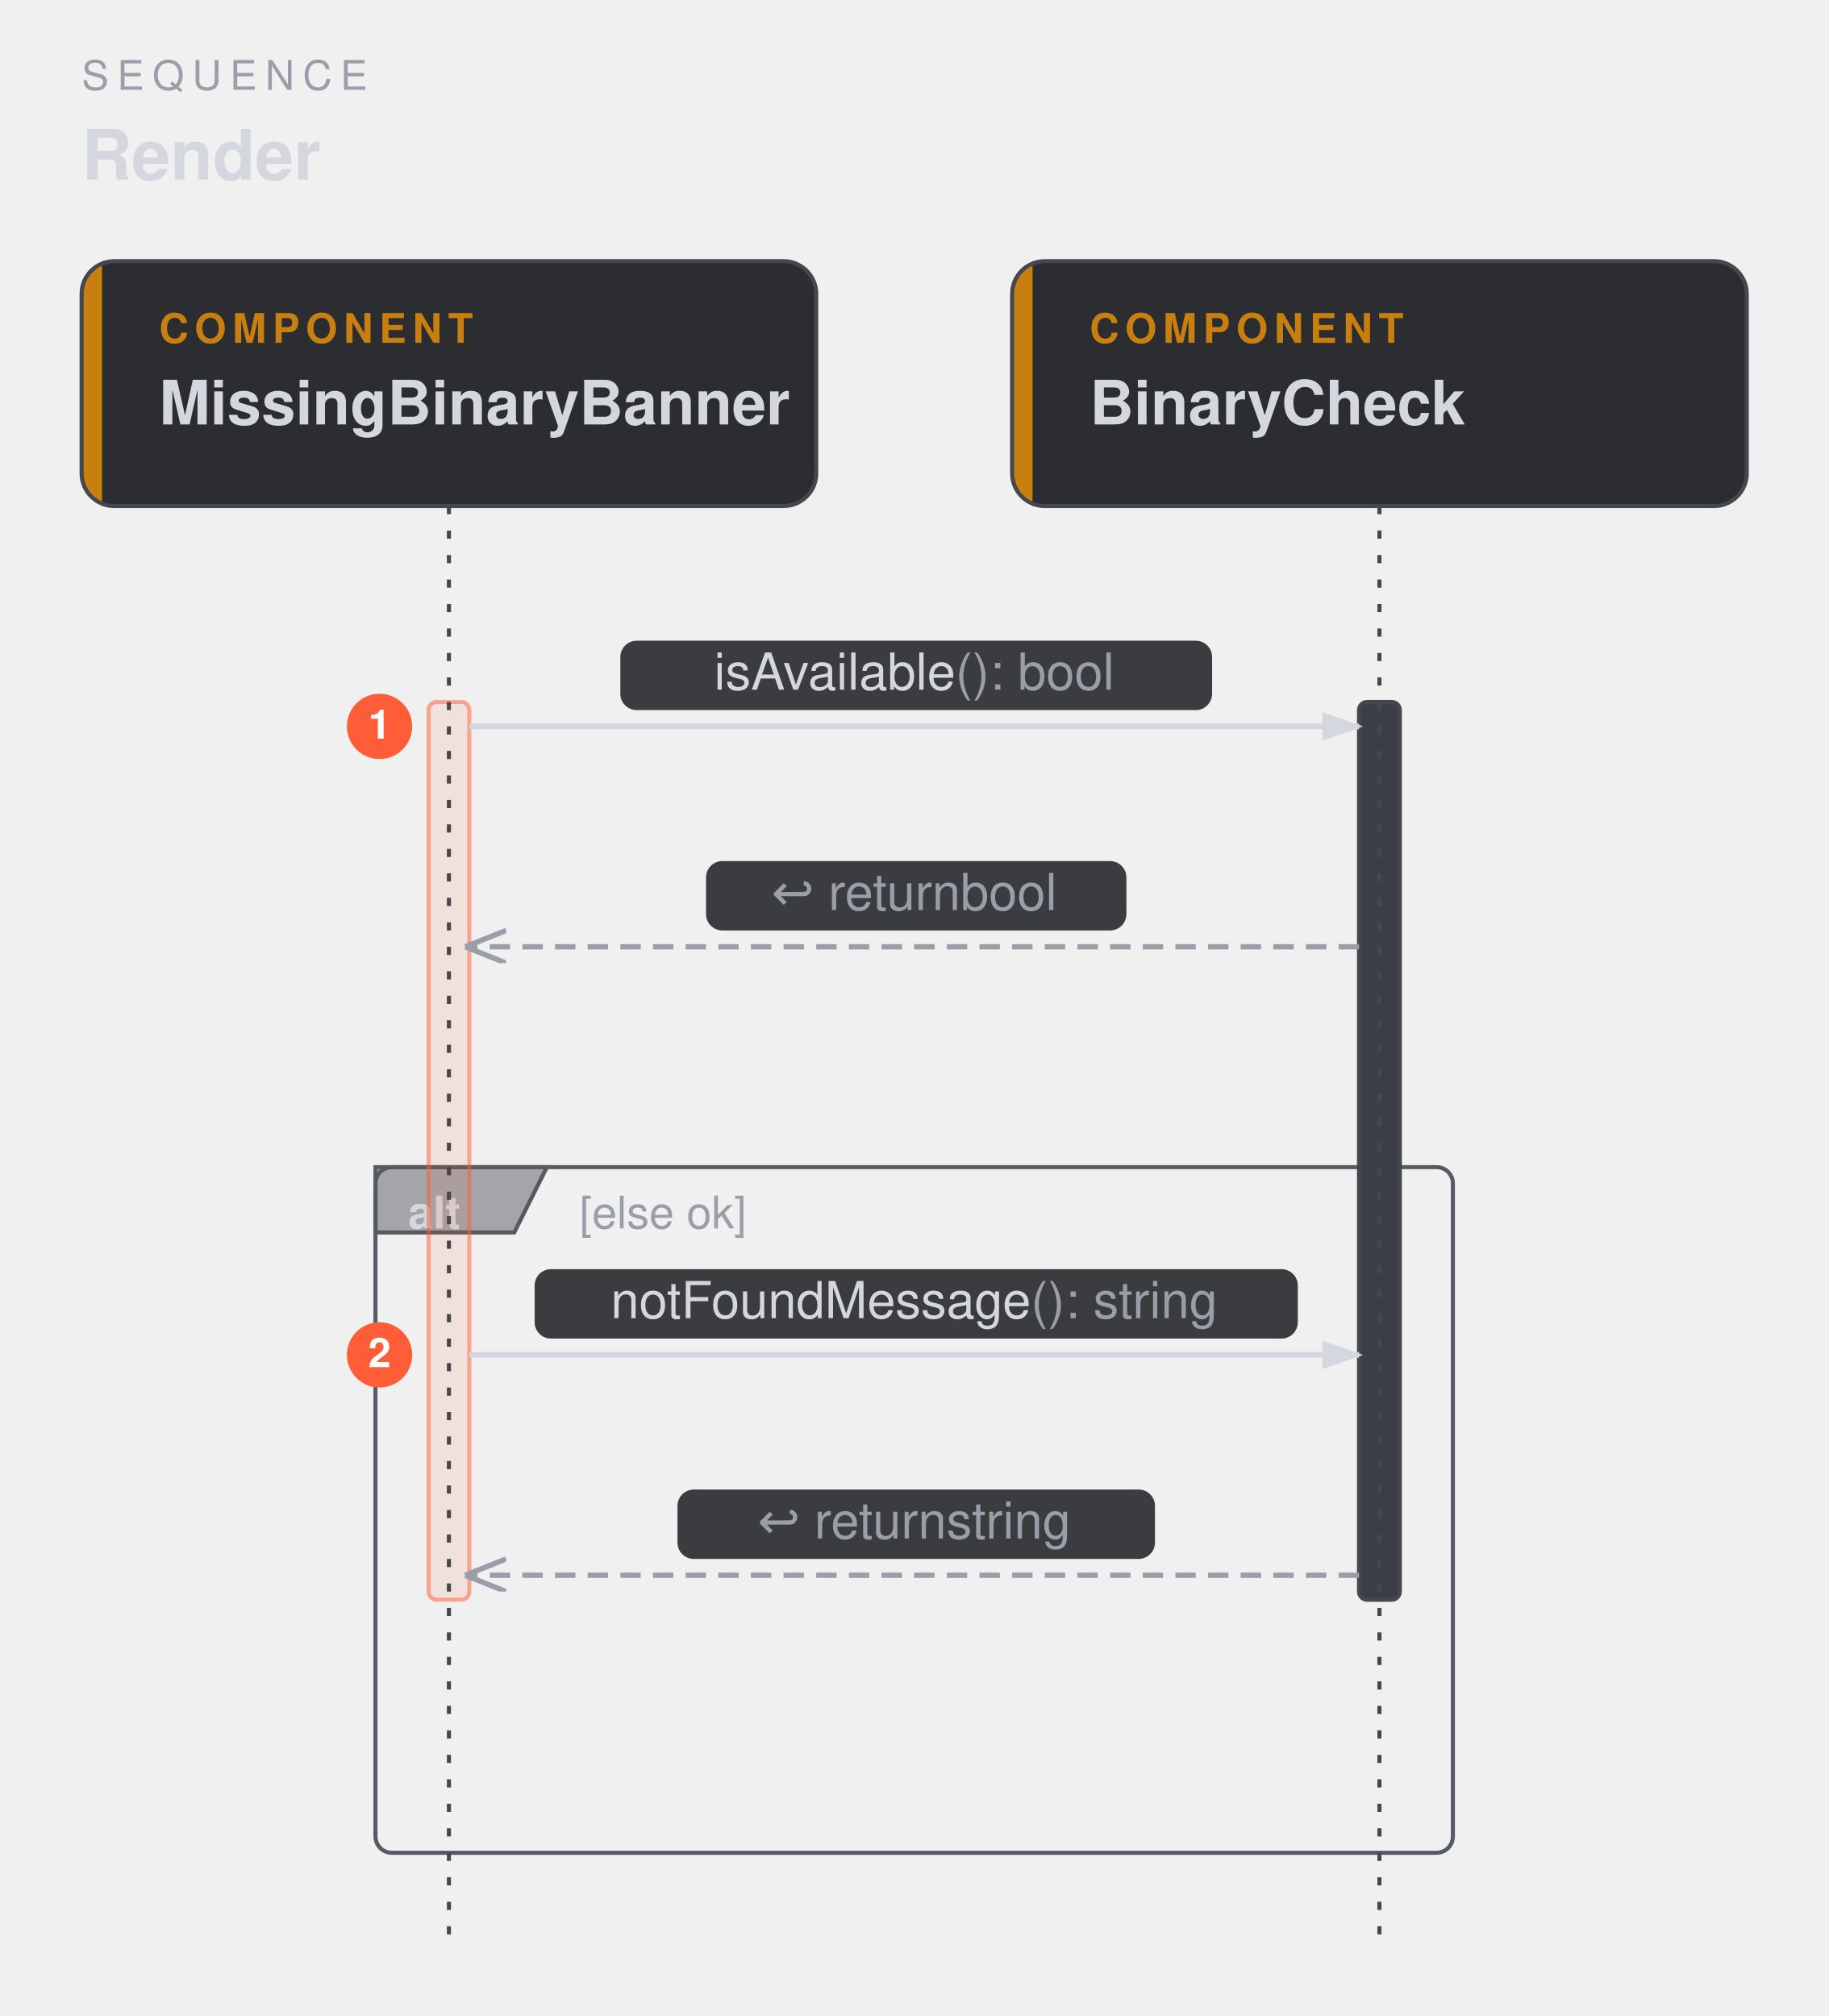
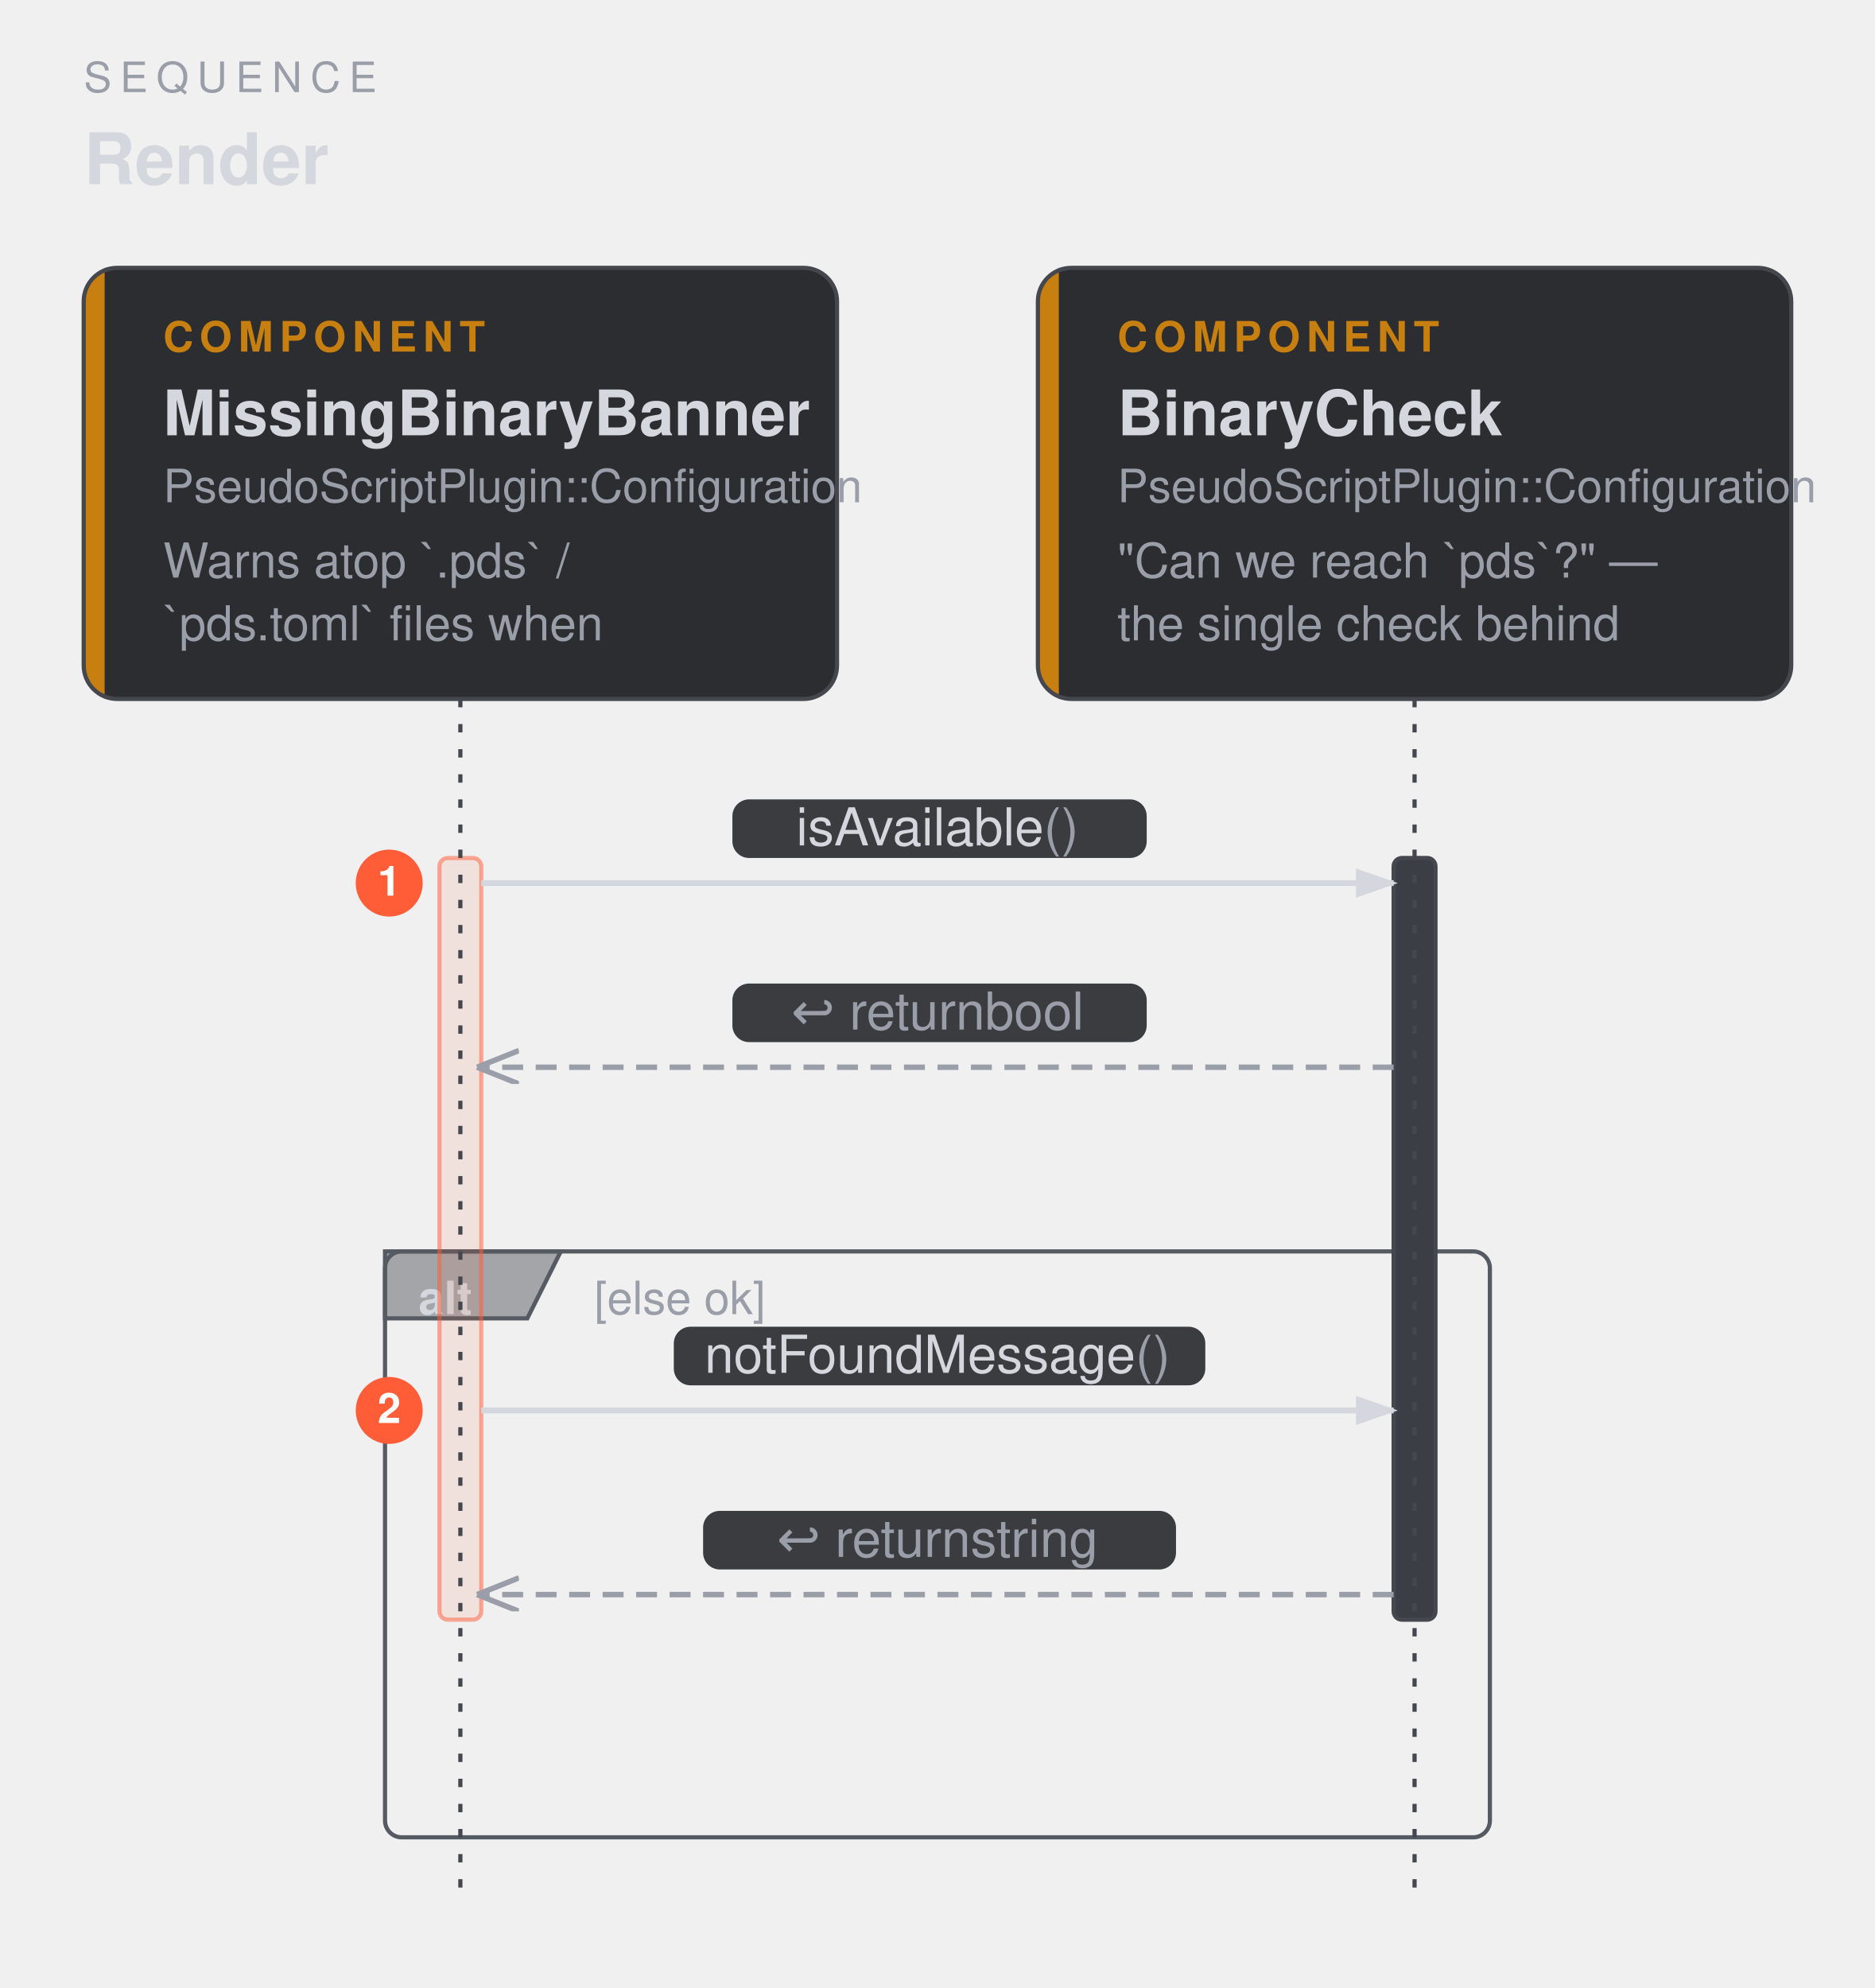
- <svg xmlns="http://www.w3.org/2000/svg" viewBox="0 0 448 494" width="448" height="494" font-family="sans-serif" font-size="13">
+ <svg xmlns="http://www.w3.org/2000/svg" viewBox="0 0 448 475" width="448" height="475" font-family="sans-serif" font-size="13">
  <defs>
    <marker id="arrow" markerWidth="10" markerHeight="10" refX="9" refY="3" orient="auto" markerUnits="strokeWidth">
      <path d="M0,0 L9,3 L0,6 z" fill="#b7bbc3" />
    </marker>
  </defs>
  <g font-family="Helvetica, Arial, sans-serif">
    <defs>
      <marker id="seqcall" markerWidth="11" markerHeight="11" refX="9" refY="3.5" orient="auto" markerUnits="userSpaceOnUse">
        <path d="M0,0 L10,3.5 L0,7 z" fill="#d4d7dd" />
      </marker>
      <marker id="seqret" markerWidth="12" markerHeight="12" refX="9" refY="4" orient="auto" markerUnits="userSpaceOnUse">
        <path d="M0,0 L10,4 M0,8 L10,4" fill="none" stroke="#9a9ea8" stroke-width="1.3" />
      </marker>
    </defs>
    <text x="20" y="22" font-size="10" letter-spacing="2" fill="#9a9ea8">SEQUENCE</text>
    <text x="20" y="44" font-size="17" font-weight="700" fill="#d4d7dd">Render</text>
-     <rect x="92" y="286" width="264" height="168" rx="4" fill="#d4d7dd" fill-opacity="0.015" stroke="#565a62" />
-     <path d="M92,286 h42 l-8,16 h-34 z" fill="#565a62" fill-opacity="0.5" stroke="#565a62" />
-     <text x="100" y="301" font-size="11" font-weight="700" fill="#d4d7dd">alt</text>
-     <text x="142" y="301" font-size="11" fill="#9a9ea8">[else ok]</text>
-     <rect x="105" y="172" width="10" height="220" rx="2" fill="#ff5c38" fill-opacity="0.10" stroke="#ff5c38" stroke-opacity="0.5" />
-     <rect x="333" y="172" width="10" height="220" rx="2" fill="#3b3e45" fill-opacity="1" stroke="#44474e" stroke-opacity="1" />
-     <rect x="20" y="64" width="180" height="60" rx="8" fill="#c77f10" filter="url(#cardlift)" />
-     <path d="M25,64 H192 A8,8 0 0 1 200,72 V116 A8,8 0 0 1 192,124 H25 Z" fill="#2b2d31" />
-     <rect x="20" y="64" width="180" height="60" rx="8" fill="none" stroke="#44474e" />
+     <rect x="92" y="299" width="264" height="140" rx="4" fill="#d4d7dd" fill-opacity="0.015" stroke="#565a62" />
+     <path d="M92,299 h42 l-8,16 h-34 z" fill="#565a62" fill-opacity="0.5" stroke="#565a62" />
+     <text x="100" y="314" font-size="11" font-weight="700" fill="#d4d7dd">alt</text>
+     <text x="142" y="314" font-size="11" fill="#9a9ea8">[else ok]</text>
+     <rect x="105" y="205" width="10" height="182" rx="2" fill="#ff5c38" fill-opacity="0.10" stroke="#ff5c38" stroke-opacity="0.5" />
+     <rect x="333" y="205" width="10" height="182" rx="2" fill="#3b3e45" fill-opacity="1" stroke="#44474e" stroke-opacity="1" />
+     <rect x="20" y="64" width="180" height="103" rx="8" fill="#c77f10" filter="url(#cardlift)" />
+     <path d="M25,64 H192 A8,8 0 0 1 200,72 V159 A8,8 0 0 1 192,167 H25 Z" fill="#2b2d31" />
+     <rect x="20" y="64" width="180" height="103" rx="8" fill="none" stroke="#44474e" />
    <text x="39" y="84" font-size="10" letter-spacing="1.5" font-weight="600" fill="#c77f10">COMPONENT</text>
    <text x="39" y="104" font-size="15" font-weight="700" fill="#d4d7dd">MissingBinaryBanner</text>
-     <line x1="110" y1="124" x2="110" y2="474" stroke="#44474e" stroke-dasharray="2 4" />
-     <rect x="248" y="64" width="180" height="60" rx="8" fill="#c77f10" filter="url(#cardlift)" />
-     <path d="M253,64 H420 A8,8 0 0 1 428,72 V116 A8,8 0 0 1 420,124 H253 Z" fill="#2b2d31" />
-     <rect x="248" y="64" width="180" height="60" rx="8" fill="none" stroke="#44474e" />
+     <text x="39" y="120" font-size="11" fill="#9a9ea8">PseudoScriptPlugin::Configuration</text>
+     <text x="39" y="138" font-size="11.5" fill="#9a9ea8">Warns atop `.pds` /</text>
+     <text x="39" y="153" font-size="11.5" fill="#9a9ea8">`pds.toml` files when</text>
+     <line x1="110" y1="167" x2="110" y2="455" stroke="#44474e" stroke-dasharray="2 4" />
+     <rect x="248" y="64" width="180" height="103" rx="8" fill="#c77f10" filter="url(#cardlift)" />
+     <path d="M253,64 H420 A8,8 0 0 1 428,72 V159 A8,8 0 0 1 420,167 H253 Z" fill="#2b2d31" />
+     <rect x="248" y="64" width="180" height="103" rx="8" fill="none" stroke="#44474e" />
    <text x="267" y="84" font-size="10" letter-spacing="1.5" font-weight="600" fill="#c77f10">COMPONENT</text>
    <text x="267" y="104" font-size="15" font-weight="700" fill="#d4d7dd">BinaryCheck</text>
-     <line x1="338" y1="124" x2="338" y2="474" stroke="#44474e" stroke-dasharray="2 4" />
-     <line x1="115" y1="178" x2="333" y2="178" stroke="#d4d7dd" stroke-width="1.4" marker-end="url(#seqcall)" />
-     <circle cx="93" cy="178" r="8" fill="#ff5c38" />
-     <text x="93" y="181" text-anchor="middle" font-size="10" font-weight="700" fill="#fff">1</text>
-     <rect x="152" y="157" width="145" height="17" rx="4" fill="#2b2d31" fill-opacity="0.92" />
-     <text x="224" y="169" text-anchor="middle" font-size="12.5" fill="#d4d7dd">isAvailable<tspan fill="#9a9ea8">(): bool</tspan>
+     <text x="267" y="120" font-size="11" fill="#9a9ea8">PseudoScriptPlugin::Configuration</text>
+     <text x="267" y="138" font-size="11.5" fill="#9a9ea8">"Can we reach `pds`?" —</text>
+     <text x="267" y="153" font-size="11.5" fill="#9a9ea8">the single check behind</text>
+     <line x1="338" y1="167" x2="338" y2="455" stroke="#44474e" stroke-dasharray="2 4" />
+     <line x1="115" y1="211" x2="333" y2="211" stroke="#d4d7dd" stroke-width="1.4" marker-end="url(#seqcall)" />
+     <circle cx="93" cy="211" r="8" fill="#ff5c38" />
+     <text x="93" y="214" text-anchor="middle" font-size="10" font-weight="700" fill="#fff">1</text>
+     <rect x="175" y="191" width="99" height="14" rx="4" fill="#2b2d31" fill-opacity="0.92" />
+     <text x="224" y="202" text-anchor="middle" font-size="12.5" fill="#d4d7dd">isAvailable<tspan fill="#9a9ea8">()</tspan>
    </text>
-     <line x1="333" y1="232" x2="115" y2="232" stroke="#9a9ea8" stroke-width="1.3" stroke-dasharray="5 3" marker-end="url(#seqret)" />
-     <rect x="173" y="211" width="103" height="17" rx="4" fill="#2b2d31" fill-opacity="0.92" />
-     <text x="224" y="223" text-anchor="middle" font-size="12.5" fill="#9a9ea8">↩ return<tspan fill="#9a9ea8"> bool</tspan>
+     <line x1="333" y1="255" x2="115" y2="255" stroke="#9a9ea8" stroke-width="1.3" stroke-dasharray="5 3" marker-end="url(#seqret)" />
+     <rect x="175" y="235" width="99" height="14" rx="4" fill="#2b2d31" fill-opacity="0.92" />
+     <text x="224" y="246" text-anchor="middle" font-size="12.5" fill="#9a9ea8">↩ return<tspan fill="#9a9ea8"> bool</tspan>
    </text>
-     <line x1="115" y1="332" x2="333" y2="332" stroke="#d4d7dd" stroke-width="1.4" marker-end="url(#seqcall)" />
-     <circle cx="93" cy="332" r="8" fill="#ff5c38" />
-     <text x="93" y="335" text-anchor="middle" font-size="10" font-weight="700" fill="#fff">2</text>
-     <rect x="131" y="311" width="187" height="17" rx="4" fill="#2b2d31" fill-opacity="0.92" />
-     <text x="224" y="323" text-anchor="middle" font-size="12.5" fill="#d4d7dd">notFoundMessage<tspan fill="#9a9ea8">(): string</tspan>
+     <line x1="115" y1="337" x2="333" y2="337" stroke="#d4d7dd" stroke-width="1.4" marker-end="url(#seqcall)" />
+     <circle cx="93" cy="337" r="8" fill="#ff5c38" />
+     <text x="93" y="340" text-anchor="middle" font-size="10" font-weight="700" fill="#fff">2</text>
+     <rect x="161" y="317" width="127" height="14" rx="4" fill="#2b2d31" fill-opacity="0.92" />
+     <text x="224" y="328" text-anchor="middle" font-size="12.5" fill="#d4d7dd">notFoundMessage<tspan fill="#9a9ea8">()</tspan>
    </text>
-     <line x1="333" y1="386" x2="115" y2="386" stroke="#9a9ea8" stroke-width="1.3" stroke-dasharray="5 3" marker-end="url(#seqret)" />
-     <rect x="166" y="365" width="117" height="17" rx="4" fill="#2b2d31" fill-opacity="0.92" />
-     <text x="224" y="377" text-anchor="middle" font-size="12.5" fill="#9a9ea8">↩ return<tspan fill="#9a9ea8"> string</tspan>
+     <line x1="333" y1="381" x2="115" y2="381" stroke="#9a9ea8" stroke-width="1.3" stroke-dasharray="5 3" marker-end="url(#seqret)" />
+     <rect x="168" y="361" width="113" height="14" rx="4" fill="#2b2d31" fill-opacity="0.92" />
+     <text x="224" y="372" text-anchor="middle" font-size="12.5" fill="#9a9ea8">↩ return<tspan fill="#9a9ea8"> string</tspan>
    </text>
  </g>
</svg>
